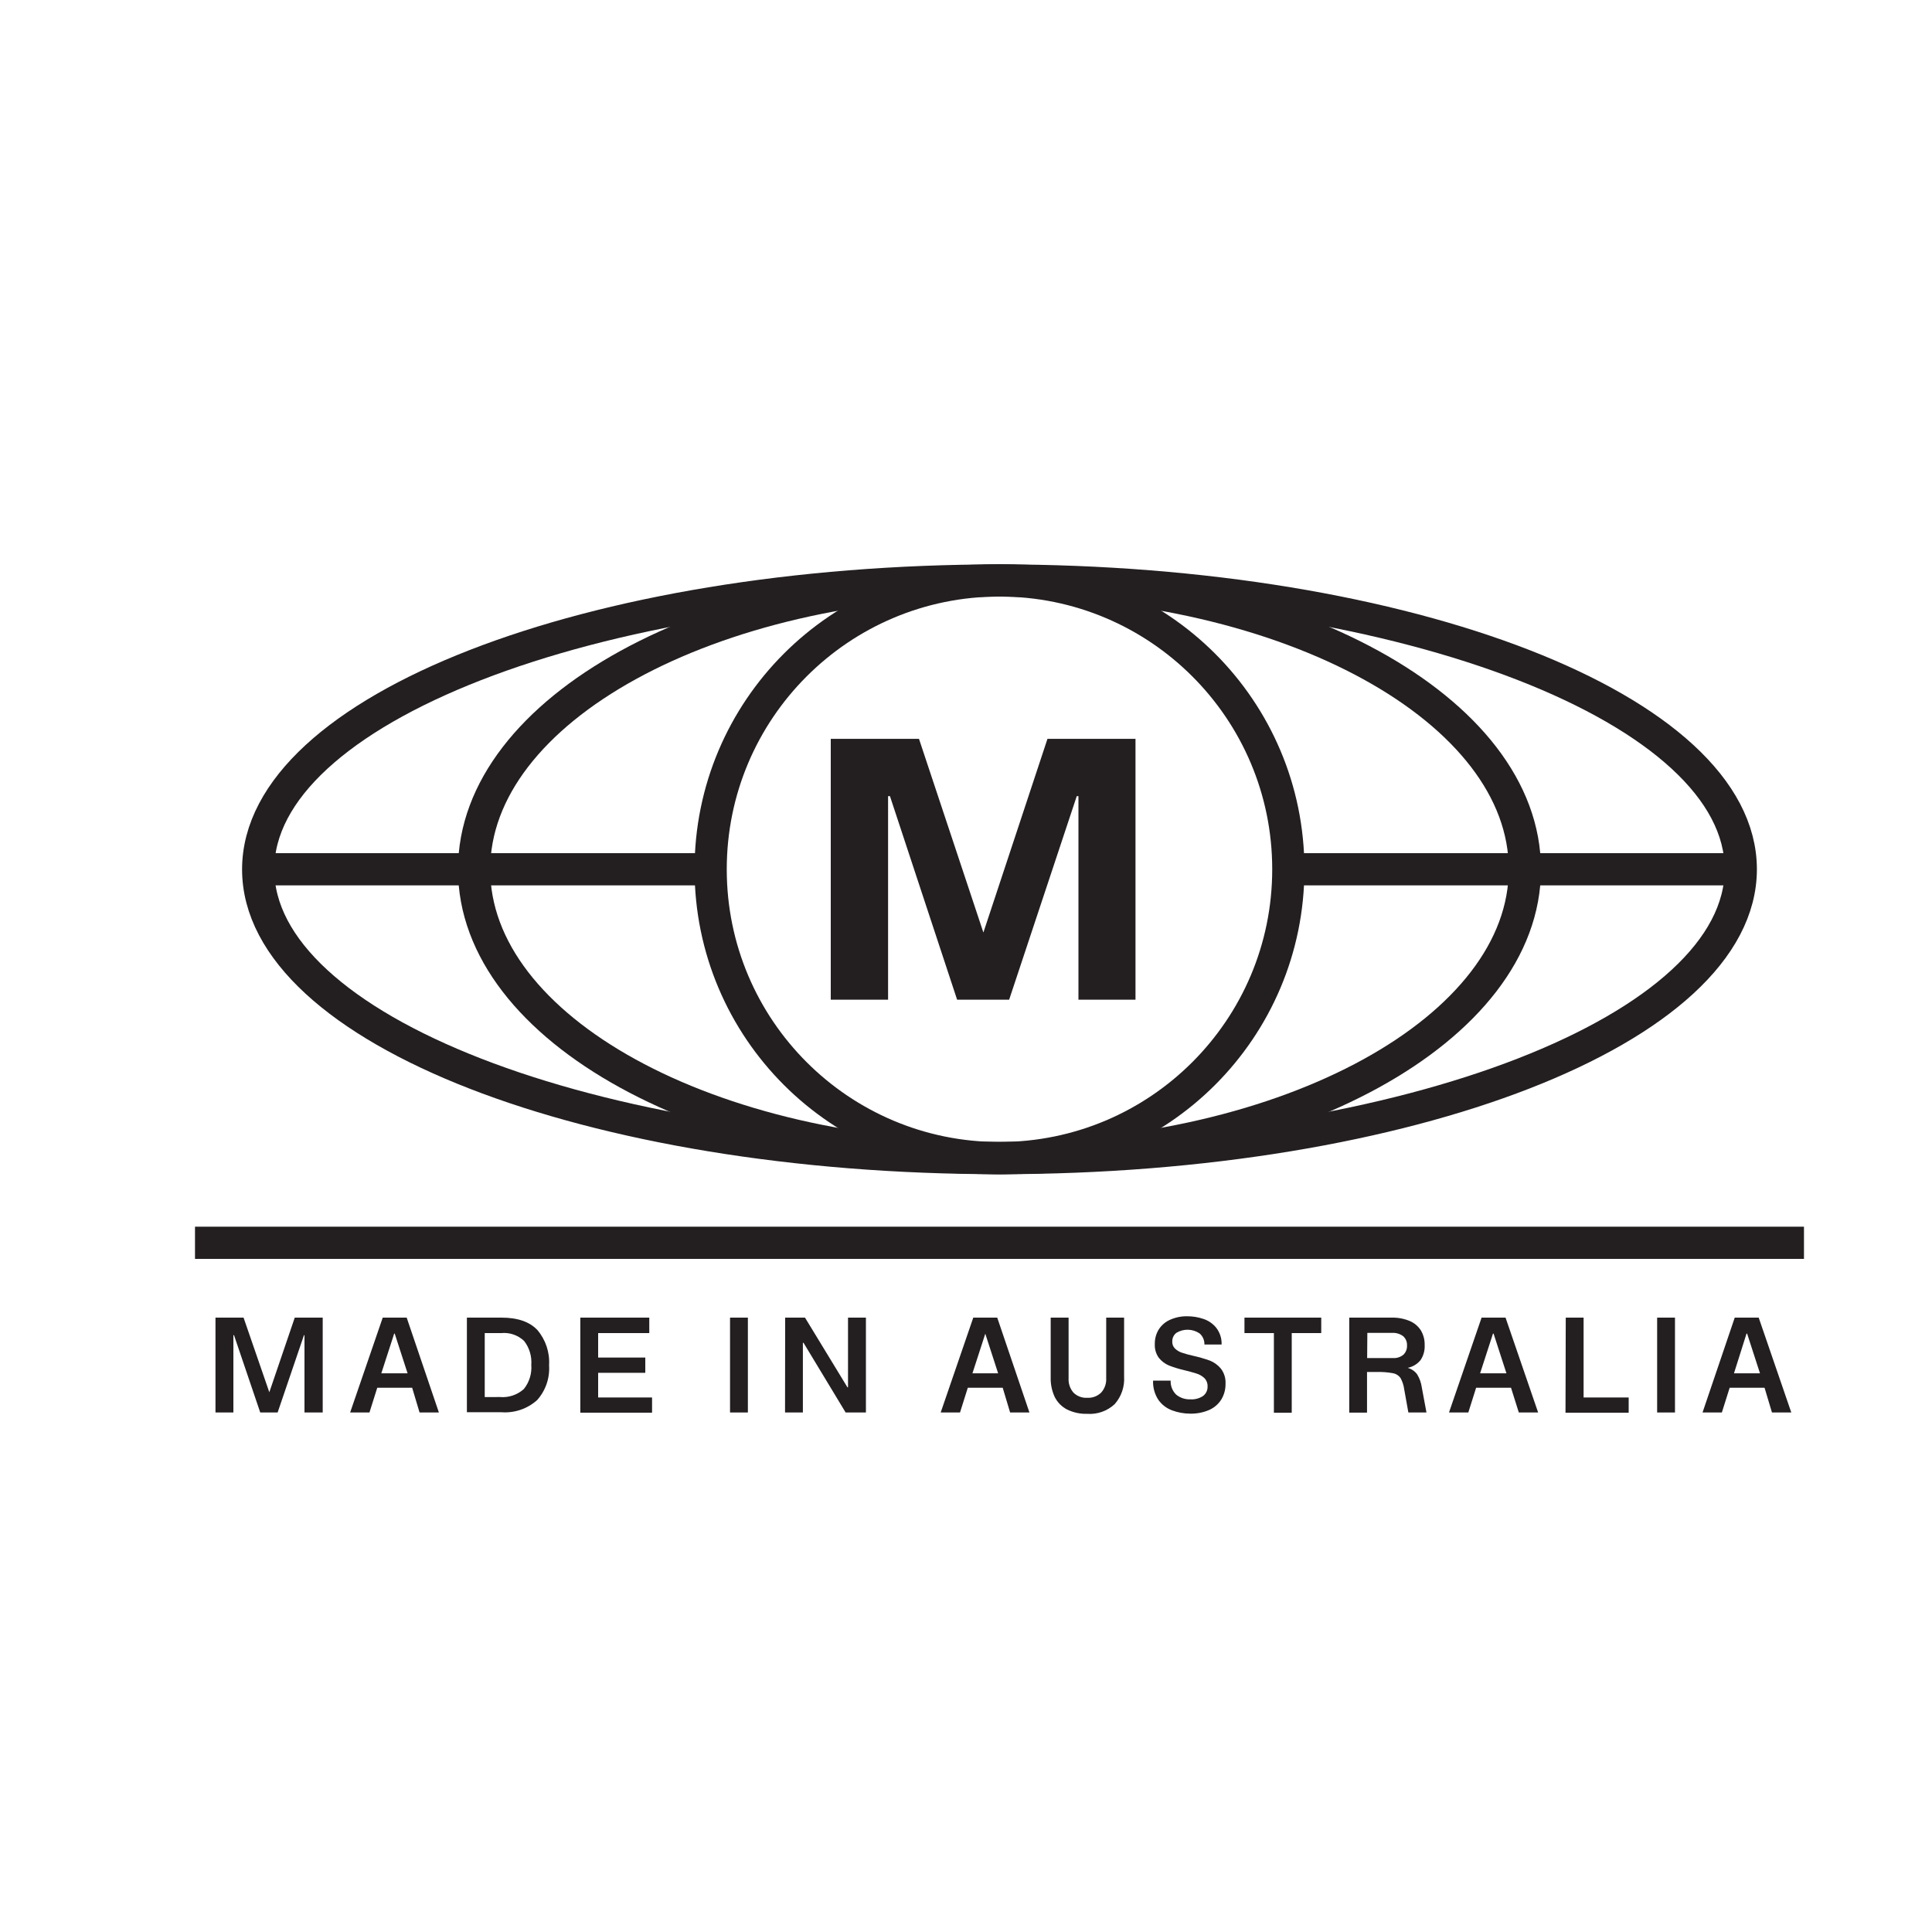
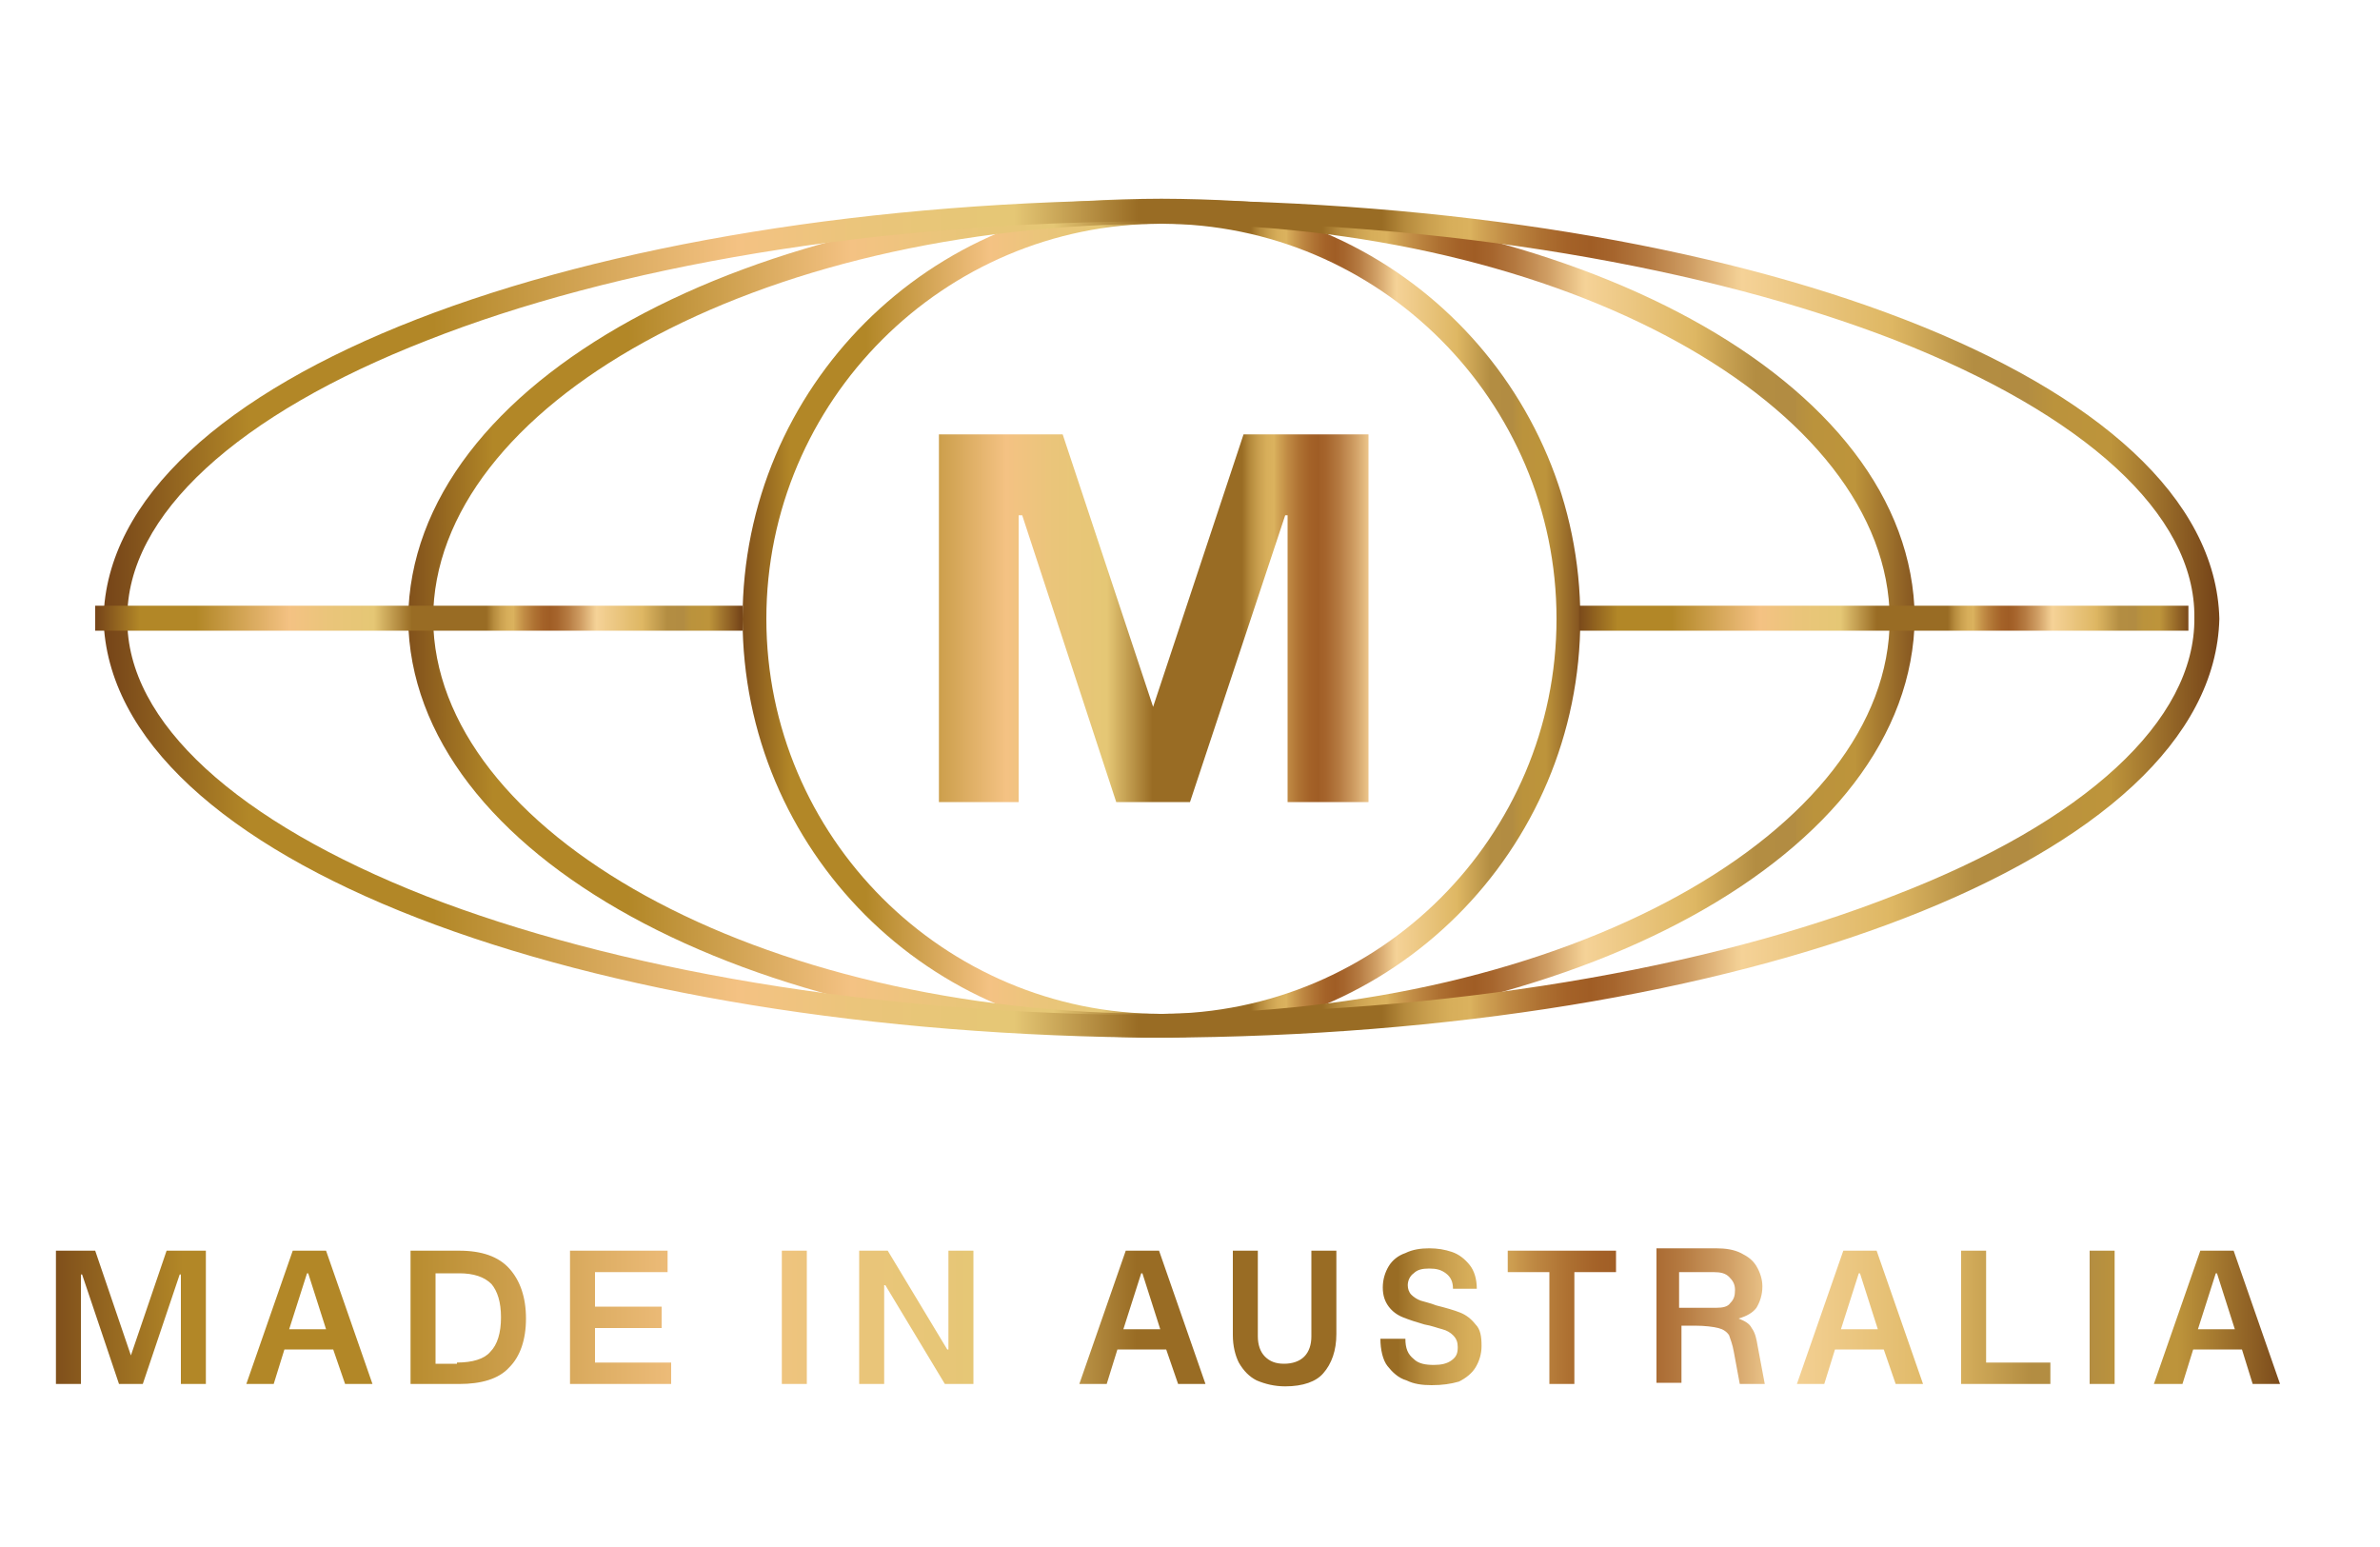
- <svg xmlns="http://www.w3.org/2000/svg" id="Layer_1" data-name="Layer 1" viewBox="0 0 300 300">
-   <defs>
-     <style>.cls-1{fill:#231f20;}.cls-2{fill:none;stroke:#231f20;stroke-width:5px;}</style>
-   </defs>
-   <path class="cls-1" d="M33.46,204.6h4.36l4,11.59,3.95-11.59h4.34v14.73H47.28v-12H47.2l-4.09,12h-2.7l-4.07-12h-.1v12H33.46Z" />
-   <path class="cls-1" d="M64,215.49H58.58l-1.21,3.84h-3l5.06-14.73h3.72l5,14.73h-3Zm-.71-2.24-2-6.17h-.08l-2,6.17Z" />
-   <path class="cls-1" d="M72.5,204.6h5.38q3.74,0,5.56,1.92A7.7,7.7,0,0,1,85.26,212a7.35,7.35,0,0,1-1.86,5.41,7.46,7.46,0,0,1-5.54,1.88H72.5Zm5.11,12.33a4.91,4.91,0,0,0,3.73-1.24,5.34,5.34,0,0,0,1.16-3.76,5.4,5.4,0,0,0-1.11-3.7A4.51,4.51,0,0,0,77.84,207H75.27v9.94Z" />
-   <path class="cls-1" d="M90.11,204.6h10.71V207H92.88v3.8h7.32v2.37H92.88V217h8.37v2.36H90.11Z" />
-   <path class="cls-1" d="M113.36,204.6h2.77v14.73h-2.77Z" />
-   <path class="cls-1" d="M121.92,204.6H125l6.59,10.82h.09V204.6h2.78v14.73h-3.15l-6.54-10.82h-.1v10.82h-2.77Z" />
-   <path class="cls-1" d="M155.7,215.49h-5.42l-1.21,3.84h-3l5.06-14.73h3.72l5,14.73h-3Zm-.71-2.24-2-6.17H153l-2,6.17Z" />
-   <path class="cls-1" d="M165.7,218.87a4.44,4.44,0,0,1-1.92-1.94,6.8,6.8,0,0,1-.63-3.05V204.6h2.78V214a3.14,3.14,0,0,0,.76,2.25,2.8,2.8,0,0,0,2.13.8,2.87,2.87,0,0,0,2.17-.81,3.08,3.08,0,0,0,.78-2.24V204.6h2.78v9.16a5.88,5.88,0,0,1-1.46,4.27,5.66,5.66,0,0,1-4.27,1.51A6.72,6.72,0,0,1,165.7,218.87Z" />
-   <path class="cls-1" d="M182,219a4.51,4.51,0,0,1-2.12-1.62,5.06,5.06,0,0,1-.83-3h2.73a2.84,2.84,0,0,0,.88,2.2,3.34,3.34,0,0,0,2.22.71,3.17,3.17,0,0,0,1.94-.53,1.77,1.77,0,0,0,.69-1.5,1.7,1.7,0,0,0-.48-1.26,3.25,3.25,0,0,0-1.18-.7c-.47-.15-1.14-.34-2-.55a16.64,16.64,0,0,1-2.34-.72,4,4,0,0,1-1.56-1.18,3.33,3.33,0,0,1-.63-2.13,4.13,4.13,0,0,1,.64-2.33,4,4,0,0,1,1.78-1.48,6.24,6.24,0,0,1,2.63-.52,7.74,7.74,0,0,1,2.49.41,4.29,4.29,0,0,1,2,1.38,4,4,0,0,1,.83,2.6h-2.67a2.18,2.18,0,0,0-.75-1.73,3.35,3.35,0,0,0-3.6-.09,1.64,1.64,0,0,0-.64,1.37,1.42,1.42,0,0,0,.42,1.07,2.74,2.74,0,0,0,1.06.64,16.93,16.93,0,0,0,1.74.48,22,22,0,0,1,2.61.75,4.29,4.29,0,0,1,1.72,1.25,3.55,3.55,0,0,1,.72,2.35,4.58,4.58,0,0,1-.64,2.42,4.27,4.27,0,0,1-1.88,1.64,7.07,7.07,0,0,1-3,.58A8.09,8.09,0,0,1,182,219Z" />
-   <path class="cls-1" d="M197.81,207h-4.57V204.6h11.92V207h-4.58v12.37h-2.77Z" />
-   <path class="cls-1" d="M221.5,219.33h-2.81l-.64-3.57a5,5,0,0,0-.58-1.79,1.83,1.83,0,0,0-1.17-.74,12.62,12.62,0,0,0-2.62-.19h-1.41v6.31h-2.76V204.6h6.59a6.88,6.88,0,0,1,2.79.52,3.81,3.81,0,0,1,1.74,1.46,4.22,4.22,0,0,1,.59,2.29,3.81,3.81,0,0,1-.64,2.33,3.46,3.46,0,0,1-2,1.2,2.7,2.7,0,0,1,1.47,1,5.24,5.24,0,0,1,.72,2Zm-9.21-8.45h4a2.31,2.31,0,0,0,1.64-.53,1.85,1.85,0,0,0,.55-1.42,1.79,1.79,0,0,0-.6-1.45,2.63,2.63,0,0,0-1.75-.51h-3.81Z" />
-   <path class="cls-1" d="M234.63,215.49h-5.42L228,219.33h-3l5.06-14.73h3.72l5.06,14.73h-3Zm-.71-2.24-2-6.17h-.09l-2,6.17Z" />
-   <path class="cls-1" d="M243.13,204.6h2.77V217h7v2.37h-9.81Z" />
-   <path class="cls-1" d="M257.32,204.6h2.77v14.73h-2.77Z" />
-   <path class="cls-1" d="M274,215.49h-5.42l-1.21,3.84h-3l5-14.73h3.72l5.06,14.73h-3Zm-.71-2.24-2-6.17h-.09l-1.95,6.17Z" />
-   <path class="cls-1" d="M129,114.73h13.7l10,30.07,9.95-30.07h13.67v40.5h-8.86V123.62h-.26L156.7,155.23h-8.08l-10.43-31.61h-.29v31.61H129Z" />
-   <path class="cls-2" d="M155.2,179.83A44.85,44.85,0,1,0,110.35,135,44.84,44.84,0,0,0,155.2,179.83Z" />
-   <path class="cls-2" d="M155.2,179.83c45.05,0,81.58-20.08,81.58-44.85S200.25,90.14,155.2,90.14,73.62,110.22,73.62,135,110.14,179.83,155.2,179.83Z" />
-   <path class="cls-2" d="M155.2,179.83c63.57,0,115.11-20.08,115.11-44.85S218.77,90.14,155.2,90.14,40.09,110.22,40.09,135,91.62,179.83,155.2,179.83Z" />
-   <line class="cls-2" x1="37.84" y1="134.98" x2="109.09" y2="134.98" />
-   <line class="cls-2" x1="201.18" y1="134.98" x2="268.36" y2="134.98" />
-   <line class="cls-2" x1="30.28" y1="192.98" x2="280.12" y2="192.98" />
+ <svg xmlns="http://www.w3.org/2000/svg" xmlns:xlink="http://www.w3.org/1999/xlink" version="1.1" id="Layer_1" x="0px" y="0px" viewBox="0 0 200 130" style="enable-background:new 0 0 200 130;" xml:space="preserve">
+   <style type="text/css">
+ 	.st0{fill:url(#SVGID_1_);}
+ 	.st1{fill:url(#SVGID_2_);}
+ 	.st2{clip-path:url(#SVGID_4_);fill:url(#SVGID_5_);}
+ 	.st3{clip-path:url(#SVGID_4_);fill:url(#SVGID_6_);}
+ 	.st4{clip-path:url(#SVGID_4_);fill:url(#SVGID_7_);}
+ 	.st5{fill:url(#SVGID_8_);}
+ 	.st6{fill:url(#SVGID_9_);}
+ </style>
+   <linearGradient id="SVGID_1_" gradientUnits="userSpaceOnUse" x1="-3.072763e-02" y1="313.054" x2="0.981" y2="313.054" gradientTransform="matrix(186.393 0 0 -186.393 9 58461.688)">
+     <stop offset="0" style="stop-color:#774619" />
+     <stop offset="6.624680e-02" style="stop-color:#B28727" />
+     <stop offset="0.154" style="stop-color:#B28727" />
+     <stop offset="0.299" style="stop-color:#F4C283" />
+     <stop offset="0.36" style="stop-color:#EAC57A" />
+     <stop offset="0.43" style="stop-color:#E5C775" />
+     <stop offset="0.489" style="stop-color:#996C24" />
+     <stop offset="0.605" style="stop-color:#996C24" />
+     <stop offset="0.605" style="stop-color:#996C24" />
+     <stop offset="0.616" style="stop-color:#B68B3D" />
+     <stop offset="0.627" style="stop-color:#CAA04F" />
+     <stop offset="0.637" style="stop-color:#D7AE5A" />
+     <stop offset="0.647" style="stop-color:#DBB25E" />
+     <stop offset="0.649" style="stop-color:#D6AB59" />
+     <stop offset="0.665" style="stop-color:#BF8943" />
+     <stop offset="0.68" style="stop-color:#AE7132" />
+     <stop offset="0.693" style="stop-color:#A46228" />
+     <stop offset="0.704" style="stop-color:#A05D25" />
+     <stop offset="0.715" style="stop-color:#A6652D" />
+     <stop offset="0.731" style="stop-color:#B57A41" />
+     <stop offset="0.751" style="stop-color:#CF9D63" />
+     <stop offset="0.773" style="stop-color:#F1CD92" />
+     <stop offset="0.776" style="stop-color:#F5D297" />
+     <stop offset="0.847" style="stop-color:#DEB763" />
+     <stop offset="0.886" style="stop-color:#B38D42" />
+     <stop offset="0.912" style="stop-color:#B28C42" />
+     <stop offset="0.913" style="stop-color:#B48E41" />
+     <stop offset="0.924" style="stop-color:#BB933C" />
+     <stop offset="0.951" style="stop-color:#BD943B" />
+     <stop offset="1" style="stop-color:#774619" />
+   </linearGradient>
+   <path class="st0" d="M4.7,105.1H8l3,8.8l3-8.8h3.3v11.2h-2.1v-9.2h-0.1l-3.1,9.2H10l-3.1-9.2H6.8v9.2H4.7V105.1z M28,113.4h-4.1  l-0.9,2.9h-2.3l3.9-11.2h2.8l3.9,11.2h-2.3L28,113.4z M27.4,111.7l-1.5-4.7h-0.1l-1.5,4.7H27.4z M34.5,105.1h4.1  c1.9,0,3.3,0.5,4.2,1.5c0.9,1,1.4,2.4,1.4,4.2c0,1.8-0.5,3.2-1.4,4.1c-0.9,1-2.4,1.4-4.2,1.4h-4.1V105.1z M38.4,114.5  c1.3,0,2.3-0.3,2.8-0.9c0.6-0.6,0.9-1.6,0.9-2.9c0-1.3-0.3-2.2-0.8-2.8c-0.6-0.6-1.5-0.9-2.7-0.9h-2v7.6H38.4z M47.9,105.1h8.2v1.8  H50v2.9h5.6v1.8H50v2.9h6.4v1.8h-8.5V105.1z M65.7,105.1h2.1v11.2h-2.1V105.1z M72.2,105.1h2.4l5,8.3h0.1v-8.3h2.1v11.2h-2.4l-5-8.3  h-0.1v8.3h-2.1V105.1z M98,113.4h-4.1l-0.9,2.9h-2.3l3.9-11.2h2.8l3.9,11.2h-2.3L98,113.4z M97.5,111.7L96,107h-0.1l-1.5,4.7H97.5z   M108,116.5c-0.9,0-1.7-0.2-2.4-0.5c-0.6-0.3-1.1-0.8-1.5-1.5c-0.3-0.6-0.5-1.4-0.5-2.3v-7.1h2.1v7.2c0,0.7,0.2,1.3,0.6,1.7  c0.4,0.4,0.9,0.6,1.6,0.6c0.7,0,1.3-0.2,1.7-0.6c0.4-0.4,0.6-1,0.6-1.7v-7.2h2.1v7c0,1.4-0.4,2.5-1.1,3.3  C110.6,116.1,109.5,116.5,108,116.5L108,116.5z M120.3,116.4c-0.8,0-1.5-0.1-2.1-0.4c-0.7-0.2-1.2-0.7-1.6-1.2s-0.6-1.4-0.6-2.3h2.1  c0,0.8,0.2,1.3,0.7,1.7c0.4,0.4,1,0.5,1.7,0.5c0.6,0,1.1-0.1,1.5-0.4c0.4-0.3,0.5-0.6,0.5-1.1c0-0.4-0.1-0.7-0.4-1  c-0.2-0.2-0.5-0.4-0.9-0.5c-0.4-0.1-0.9-0.3-1.5-0.4c-0.7-0.2-1.3-0.4-1.8-0.6c-0.5-0.2-0.9-0.5-1.2-0.9c-0.3-0.4-0.5-0.9-0.5-1.6  c0-0.7,0.2-1.3,0.5-1.8c0.3-0.5,0.8-0.9,1.4-1.1c0.6-0.3,1.3-0.4,2-0.4c0.7,0,1.3,0.1,1.9,0.3c0.6,0.2,1.1,0.6,1.5,1.1  c0.4,0.5,0.6,1.2,0.6,2h-2c0-0.6-0.2-1-0.6-1.3c-0.4-0.3-0.8-0.4-1.4-0.4c-0.6,0-1,0.1-1.3,0.4c-0.3,0.2-0.5,0.6-0.5,1  c0,0.3,0.1,0.6,0.3,0.8c0.2,0.2,0.5,0.4,0.8,0.5c0.3,0.1,0.8,0.2,1.3,0.4c0.8,0.2,1.5,0.4,2,0.6c0.5,0.2,0.9,0.5,1.3,1  c0.4,0.4,0.5,1,0.5,1.8c0,0.7-0.2,1.3-0.5,1.8c-0.3,0.5-0.8,0.9-1.4,1.2C121.9,116.3,121.2,116.4,120.3,116.4L120.3,116.4z   M130.2,106.9h-3.5v-1.8h9.1v1.8h-3.5v9.4h-2.1V106.9z M148.3,116.3h-2.1l-0.5-2.7c-0.1-0.6-0.3-1.1-0.4-1.4  c-0.2-0.3-0.5-0.5-0.9-0.6c-0.4-0.1-1.1-0.2-2-0.2h-1.1v4.8h-2.1v-11.3h5c0.8,0,1.5,0.1,2.1,0.4c0.6,0.3,1,0.6,1.3,1.1  c0.3,0.5,0.5,1.1,0.5,1.7c0,0.7-0.2,1.3-0.5,1.8c-0.3,0.4-0.8,0.7-1.5,0.9c0.5,0.2,0.9,0.4,1.1,0.8c0.3,0.4,0.4,0.9,0.5,1.5  L148.3,116.3z M141.2,109.9h3c0.6,0,1-0.1,1.2-0.4c0.3-0.3,0.4-0.6,0.4-1.1c0-0.5-0.2-0.8-0.5-1.1c-0.3-0.3-0.7-0.4-1.3-0.4h-2.9  V109.9z M158.3,113.4h-4.1l-0.9,2.9H151l3.9-11.2h2.8l3.9,11.2h-2.3L158.3,113.4z M157.8,111.7l-1.5-4.7h-0.1l-1.5,4.7H157.8z   M164.8,105.1h2.1v9.4h5.4v1.8h-7.5V105.1z M175.6,105.1h2.1v11.2h-2.1V105.1z M188.4,113.4h-4.1l-0.9,2.9H181l3.9-11.2h2.8  l3.9,11.2h-2.3L188.4,113.4z M187.8,111.7l-1.5-4.7h-0.1l-1.5,4.7H187.8z" />
+   <linearGradient id="SVGID_2_" gradientUnits="userSpaceOnUse" x1="-7.793535e-02" y1="315.48" x2="0.934" y2="315.48" gradientTransform="matrix(64.2686 0 0 -64.2686 70.062 20327.389)">
+     <stop offset="0" style="stop-color:#774619" />
+     <stop offset="6.624680e-02" style="stop-color:#B28727" />
+     <stop offset="0.154" style="stop-color:#B28727" />
+     <stop offset="0.299" style="stop-color:#F4C283" />
+     <stop offset="0.36" style="stop-color:#EAC57A" />
+     <stop offset="0.43" style="stop-color:#E5C775" />
+     <stop offset="0.489" style="stop-color:#996C24" />
+     <stop offset="0.605" style="stop-color:#996C24" />
+     <stop offset="0.605" style="stop-color:#996C24" />
+     <stop offset="0.616" style="stop-color:#B68B3D" />
+     <stop offset="0.627" style="stop-color:#CAA04F" />
+     <stop offset="0.637" style="stop-color:#D7AE5A" />
+     <stop offset="0.647" style="stop-color:#DBB25E" />
+     <stop offset="0.649" style="stop-color:#D6AB59" />
+     <stop offset="0.665" style="stop-color:#BF8943" />
+     <stop offset="0.68" style="stop-color:#AE7132" />
+     <stop offset="0.693" style="stop-color:#A46228" />
+     <stop offset="0.704" style="stop-color:#A05D25" />
+     <stop offset="0.715" style="stop-color:#A6652D" />
+     <stop offset="0.731" style="stop-color:#B57A41" />
+     <stop offset="0.751" style="stop-color:#CF9D63" />
+     <stop offset="0.773" style="stop-color:#F1CD92" />
+     <stop offset="0.776" style="stop-color:#F5D297" />
+     <stop offset="0.847" style="stop-color:#DEB763" />
+     <stop offset="0.886" style="stop-color:#B38D42" />
+     <stop offset="0.912" style="stop-color:#B28C42" />
+     <stop offset="0.913" style="stop-color:#B48E41" />
+     <stop offset="0.924" style="stop-color:#BB933C" />
+     <stop offset="0.951" style="stop-color:#BD943B" />
+     <stop offset="1" style="stop-color:#774619" />
+   </linearGradient>
+   <polygon class="st1" points="78.9,36.5 89.3,36.5 96.9,59.4 104.5,36.5 115,36.5 115,67.4 108.2,67.4 108.2,43.3 108,43.3 100,67.4   93.8,67.4 85.9,43.3 85.6,43.3 85.6,67.4 78.9,67.4 " />
+   <g>
+     <defs>
+       <rect id="SVGID_3_" x="-5.8" y="8.9" width="218.2" height="112.4" />
+     </defs>
+     <clipPath id="SVGID_4_">
+       <use xlink:href="#SVGID_3_" style="overflow:visible;" />
+     </clipPath>
+     <linearGradient id="SVGID_5_" gradientUnits="userSpaceOnUse" x1="-7.107328e-02" y1="315.196" x2="0.941" y2="315.196" gradientTransform="matrix(71.0338 0 0 -71.0338 66.6794 22441.512)">
+       <stop offset="0" style="stop-color:#774619" />
+       <stop offset="6.624680e-02" style="stop-color:#B28727" />
+       <stop offset="0.154" style="stop-color:#B28727" />
+       <stop offset="0.299" style="stop-color:#F4C283" />
+       <stop offset="0.36" style="stop-color:#EAC57A" />
+       <stop offset="0.43" style="stop-color:#E5C775" />
+       <stop offset="0.489" style="stop-color:#996C24" />
+       <stop offset="0.605" style="stop-color:#996C24" />
+       <stop offset="0.605" style="stop-color:#996C24" />
+       <stop offset="0.616" style="stop-color:#B68B3D" />
+       <stop offset="0.627" style="stop-color:#CAA04F" />
+       <stop offset="0.637" style="stop-color:#D7AE5A" />
+       <stop offset="0.647" style="stop-color:#DBB25E" />
+       <stop offset="0.649" style="stop-color:#D6AB59" />
+       <stop offset="0.665" style="stop-color:#BF8943" />
+       <stop offset="0.68" style="stop-color:#AE7132" />
+       <stop offset="0.693" style="stop-color:#A46228" />
+       <stop offset="0.704" style="stop-color:#A05D25" />
+       <stop offset="0.715" style="stop-color:#A6652D" />
+       <stop offset="0.731" style="stop-color:#B57A41" />
+       <stop offset="0.751" style="stop-color:#CF9D63" />
+       <stop offset="0.773" style="stop-color:#F1CD92" />
+       <stop offset="0.776" style="stop-color:#F5D297" />
+       <stop offset="0.847" style="stop-color:#DEB763" />
+       <stop offset="0.886" style="stop-color:#B38D42" />
+       <stop offset="0.912" style="stop-color:#B28C42" />
+       <stop offset="0.913" style="stop-color:#B48E41" />
+       <stop offset="0.924" style="stop-color:#BB933C" />
+       <stop offset="0.951" style="stop-color:#BD943B" />
+       <stop offset="1" style="stop-color:#774619" />
+     </linearGradient>
+     <path class="st2" d="M97.6,86.2v-1c18.3,0,33.2-14.9,33.2-33.2c0-18.3-14.9-33.2-33.2-33.2c-18.3,0-33.2,14.9-33.2,33.2   c0,18.3,14.9,33.2,33.2,33.2V86.2v1c-19.5,0-35.2-15.8-35.2-35.2c0-19.5,15.8-35.2,35.2-35.2c19.5,0,35.2,15.8,35.2,35.2   c0,19.5-15.8,35.2-35.2,35.2V86.2z" />
+     <linearGradient id="SVGID_6_" gradientUnits="userSpaceOnUse" x1="-4.250421e-02" y1="313.795" x2="0.969" y2="313.795" gradientTransform="matrix(126.451 0 0 -126.451 38.9707 39731.68)">
+       <stop offset="0" style="stop-color:#774619" />
+       <stop offset="6.624680e-02" style="stop-color:#B28727" />
+       <stop offset="0.154" style="stop-color:#B28727" />
+       <stop offset="0.299" style="stop-color:#F4C283" />
+       <stop offset="0.36" style="stop-color:#EAC57A" />
+       <stop offset="0.43" style="stop-color:#E5C775" />
+       <stop offset="0.489" style="stop-color:#996C24" />
+       <stop offset="0.605" style="stop-color:#996C24" />
+       <stop offset="0.605" style="stop-color:#996C24" />
+       <stop offset="0.616" style="stop-color:#B68B3D" />
+       <stop offset="0.627" style="stop-color:#CAA04F" />
+       <stop offset="0.637" style="stop-color:#D7AE5A" />
+       <stop offset="0.647" style="stop-color:#DBB25E" />
+       <stop offset="0.649" style="stop-color:#D6AB59" />
+       <stop offset="0.665" style="stop-color:#BF8943" />
+       <stop offset="0.68" style="stop-color:#AE7132" />
+       <stop offset="0.693" style="stop-color:#A46228" />
+       <stop offset="0.704" style="stop-color:#A05D25" />
+       <stop offset="0.715" style="stop-color:#A6652D" />
+       <stop offset="0.731" style="stop-color:#B57A41" />
+       <stop offset="0.751" style="stop-color:#CF9D63" />
+       <stop offset="0.773" style="stop-color:#F1CD92" />
+       <stop offset="0.776" style="stop-color:#F5D297" />
+       <stop offset="0.847" style="stop-color:#DEB763" />
+       <stop offset="0.886" style="stop-color:#B38D42" />
+       <stop offset="0.912" style="stop-color:#B28C42" />
+       <stop offset="0.913" style="stop-color:#B48E41" />
+       <stop offset="0.924" style="stop-color:#BB933C" />
+       <stop offset="0.951" style="stop-color:#BD943B" />
+       <stop offset="1" style="stop-color:#774619" />
+     </linearGradient>
+     <path class="st3" d="M97.6,86.2v-1c34.2,0,61.2-15.4,61.2-33.2c-0.1-17.8-27.1-33.2-61.2-33.2c-34.2,0-61.2,15.4-61.2,33.2   c0.1,17.8,27.1,33.2,61.2,33.2V86.2v1C63,87.1,34.5,71.9,34.3,52C34.5,32,63,16.8,97.6,16.7c34.6,0.1,63.1,15.2,63.3,35.2   c-0.2,20-28.7,35.2-63.3,35.2V86.2z" />
+     <linearGradient id="SVGID_7_" gradientUnits="userSpaceOnUse" x1="-3.204145e-02" y1="313.282" x2="0.98" y2="313.282" gradientTransform="matrix(177.031 0 0 -177.031 13.6807 55512.641)">
+       <stop offset="0" style="stop-color:#774619" />
+       <stop offset="6.624680e-02" style="stop-color:#B28727" />
+       <stop offset="0.154" style="stop-color:#B28727" />
+       <stop offset="0.299" style="stop-color:#F4C283" />
+       <stop offset="0.36" style="stop-color:#EAC57A" />
+       <stop offset="0.43" style="stop-color:#E5C775" />
+       <stop offset="0.489" style="stop-color:#996C24" />
+       <stop offset="0.605" style="stop-color:#996C24" />
+       <stop offset="0.605" style="stop-color:#996C24" />
+       <stop offset="0.616" style="stop-color:#B68B3D" />
+       <stop offset="0.627" style="stop-color:#CAA04F" />
+       <stop offset="0.637" style="stop-color:#D7AE5A" />
+       <stop offset="0.647" style="stop-color:#DBB25E" />
+       <stop offset="0.649" style="stop-color:#D6AB59" />
+       <stop offset="0.665" style="stop-color:#BF8943" />
+       <stop offset="0.68" style="stop-color:#AE7132" />
+       <stop offset="0.693" style="stop-color:#A46228" />
+       <stop offset="0.704" style="stop-color:#A05D25" />
+       <stop offset="0.715" style="stop-color:#A6652D" />
+       <stop offset="0.731" style="stop-color:#B57A41" />
+       <stop offset="0.751" style="stop-color:#CF9D63" />
+       <stop offset="0.773" style="stop-color:#F1CD92" />
+       <stop offset="0.776" style="stop-color:#F5D297" />
+       <stop offset="0.847" style="stop-color:#DEB763" />
+       <stop offset="0.886" style="stop-color:#B38D42" />
+       <stop offset="0.912" style="stop-color:#B28C42" />
+       <stop offset="0.913" style="stop-color:#B48E41" />
+       <stop offset="0.924" style="stop-color:#BB933C" />
+       <stop offset="0.951" style="stop-color:#BD943B" />
+       <stop offset="1" style="stop-color:#774619" />
+     </linearGradient>
+     <path class="st4" d="M97.6,86.2v-1c24.1,0,46-3.8,61.7-10c15.8-6.1,25.2-14.6,25.1-23.3c0.1-8.7-9.3-17.1-25.1-23.3   c-15.7-6.1-37.6-10-61.7-10c-24.1,0-46,3.8-61.7,10C20,34.8,10.6,43.3,10.7,52c-0.1,8.7,9.3,17.1,25.1,23.3   c15.7,6.1,37.6,10,61.7,10L97.6,86.2v1C48.9,87,9.2,72.3,8.7,52c0.4-20.3,40.2-35.1,88.9-35.2c48.6,0.2,88.4,14.9,88.9,35.2   C186,72.3,146.2,87,97.6,87.2V86.2z" />
+   </g>
+   <linearGradient id="SVGID_8_" gradientUnits="userSpaceOnUse" x1="-0.105" y1="315.595" x2="0.906" y2="315.595" gradientTransform="matrix(53.7416 0 0 -53.7416 13.6807 17012.521)">
+     <stop offset="0" style="stop-color:#774619" />
+     <stop offset="6.624680e-02" style="stop-color:#B28727" />
+     <stop offset="0.154" style="stop-color:#B28727" />
+     <stop offset="0.299" style="stop-color:#F4C283" />
+     <stop offset="0.36" style="stop-color:#EAC57A" />
+     <stop offset="0.43" style="stop-color:#E5C775" />
+     <stop offset="0.489" style="stop-color:#996C24" />
+     <stop offset="0.605" style="stop-color:#996C24" />
+     <stop offset="0.605" style="stop-color:#996C24" />
+     <stop offset="0.616" style="stop-color:#B68B3D" />
+     <stop offset="0.627" style="stop-color:#CAA04F" />
+     <stop offset="0.637" style="stop-color:#D7AE5A" />
+     <stop offset="0.647" style="stop-color:#DBB25E" />
+     <stop offset="0.649" style="stop-color:#D6AB59" />
+     <stop offset="0.665" style="stop-color:#BF8943" />
+     <stop offset="0.68" style="stop-color:#AE7132" />
+     <stop offset="0.693" style="stop-color:#A46228" />
+     <stop offset="0.704" style="stop-color:#A05D25" />
+     <stop offset="0.715" style="stop-color:#A6652D" />
+     <stop offset="0.731" style="stop-color:#B57A41" />
+     <stop offset="0.751" style="stop-color:#CF9D63" />
+     <stop offset="0.773" style="stop-color:#F1CD92" />
+     <stop offset="0.776" style="stop-color:#F5D297" />
+     <stop offset="0.847" style="stop-color:#DEB763" />
+     <stop offset="0.886" style="stop-color:#B38D42" />
+     <stop offset="0.912" style="stop-color:#B28C42" />
+     <stop offset="0.913" style="stop-color:#B48E41" />
+     <stop offset="0.924" style="stop-color:#BB933C" />
+     <stop offset="0.951" style="stop-color:#BD943B" />
+     <stop offset="1" style="stop-color:#774619" />
+   </linearGradient>
+   <polyline class="st5" points="8,50.9 62.4,50.9 62.4,53 8,53 " />
+   <linearGradient id="SVGID_9_" gradientUnits="userSpaceOnUse" x1="-8.332338e-02" y1="315.812" x2="0.928" y2="315.812" gradientTransform="matrix(50.6733 0 0 -50.6733 136.877 16055.212)">
+     <stop offset="0" style="stop-color:#774619" />
+     <stop offset="6.624680e-02" style="stop-color:#B28727" />
+     <stop offset="0.154" style="stop-color:#B28727" />
+     <stop offset="0.299" style="stop-color:#F4C283" />
+     <stop offset="0.36" style="stop-color:#EAC57A" />
+     <stop offset="0.43" style="stop-color:#E5C775" />
+     <stop offset="0.489" style="stop-color:#996C24" />
+     <stop offset="0.605" style="stop-color:#996C24" />
+     <stop offset="0.605" style="stop-color:#996C24" />
+     <stop offset="0.616" style="stop-color:#B68B3D" />
+     <stop offset="0.627" style="stop-color:#CAA04F" />
+     <stop offset="0.637" style="stop-color:#D7AE5A" />
+     <stop offset="0.647" style="stop-color:#DBB25E" />
+     <stop offset="0.649" style="stop-color:#D6AB59" />
+     <stop offset="0.665" style="stop-color:#BF8943" />
+     <stop offset="0.68" style="stop-color:#AE7132" />
+     <stop offset="0.693" style="stop-color:#A46228" />
+     <stop offset="0.704" style="stop-color:#A05D25" />
+     <stop offset="0.715" style="stop-color:#A6652D" />
+     <stop offset="0.731" style="stop-color:#B57A41" />
+     <stop offset="0.751" style="stop-color:#CF9D63" />
+     <stop offset="0.773" style="stop-color:#F1CD92" />
+     <stop offset="0.776" style="stop-color:#F5D297" />
+     <stop offset="0.847" style="stop-color:#DEB763" />
+     <stop offset="0.886" style="stop-color:#B38D42" />
+     <stop offset="0.912" style="stop-color:#B28C42" />
+     <stop offset="0.913" style="stop-color:#B48E41" />
+     <stop offset="0.924" style="stop-color:#BB933C" />
+     <stop offset="0.951" style="stop-color:#BD943B" />
+     <stop offset="1" style="stop-color:#774619" />
+   </linearGradient>
+   <polyline class="st6" points="132.7,50.9 183.9,50.9 183.9,53 132.7,53 " />
</svg>
